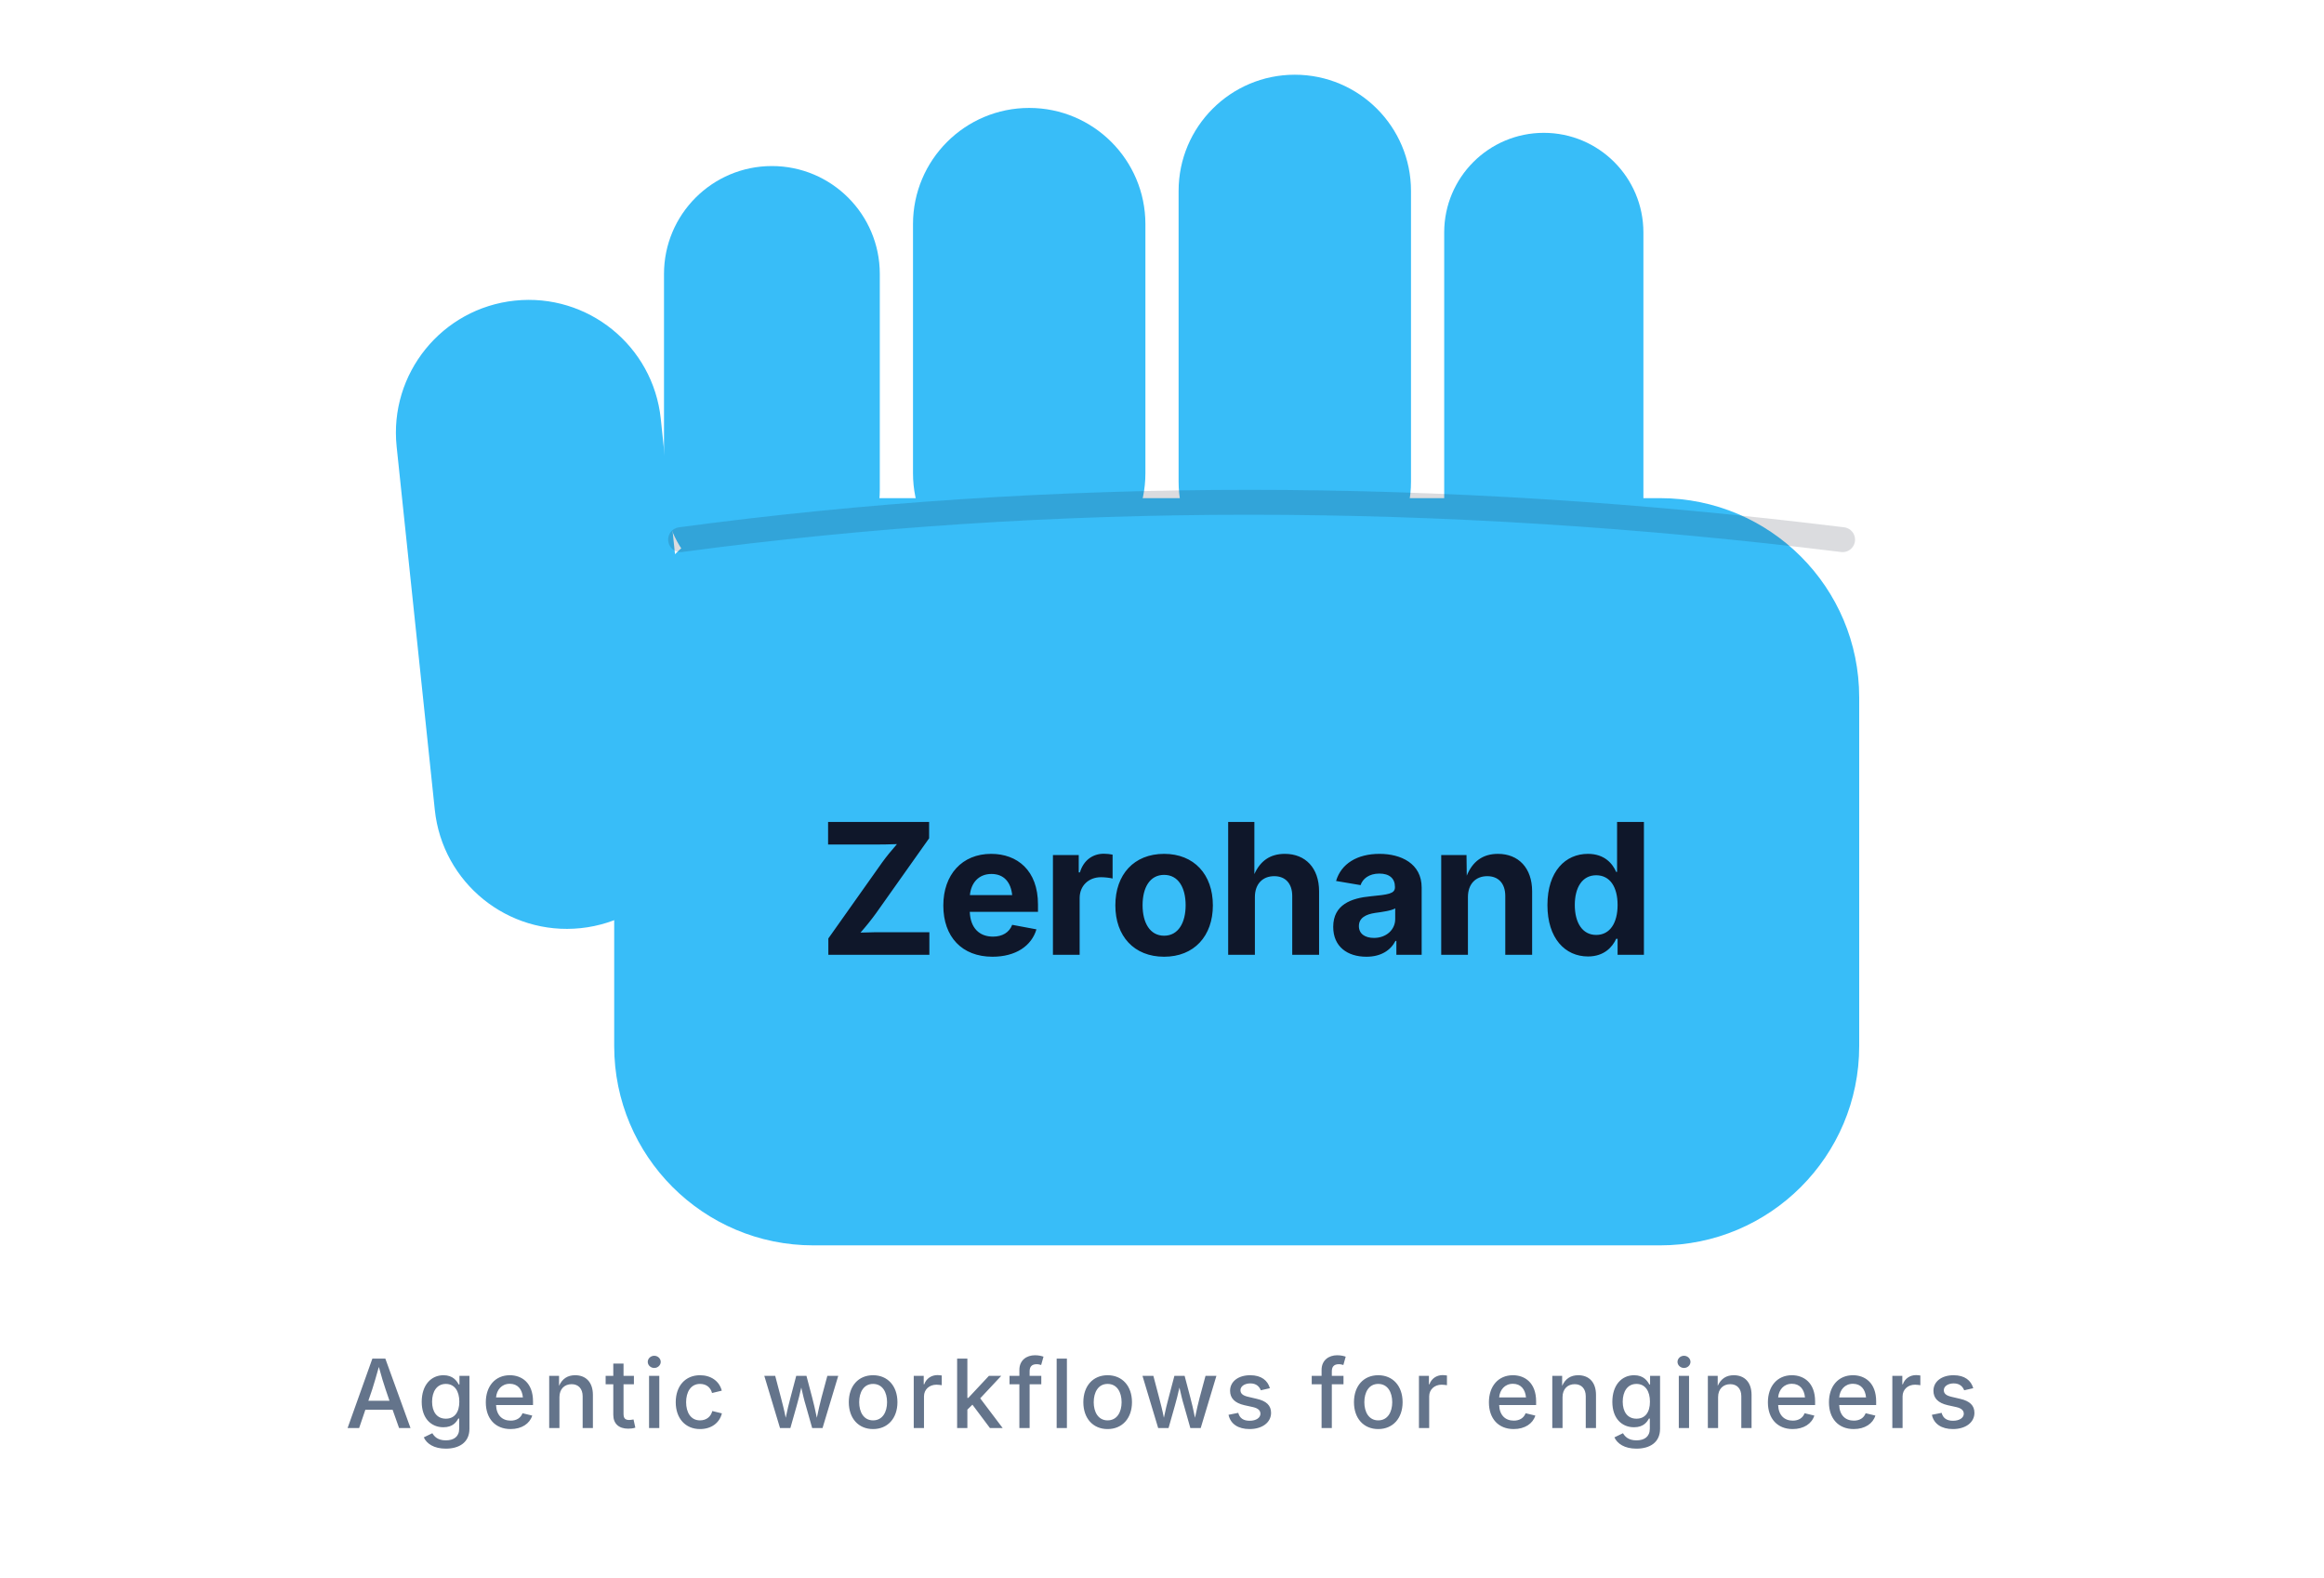
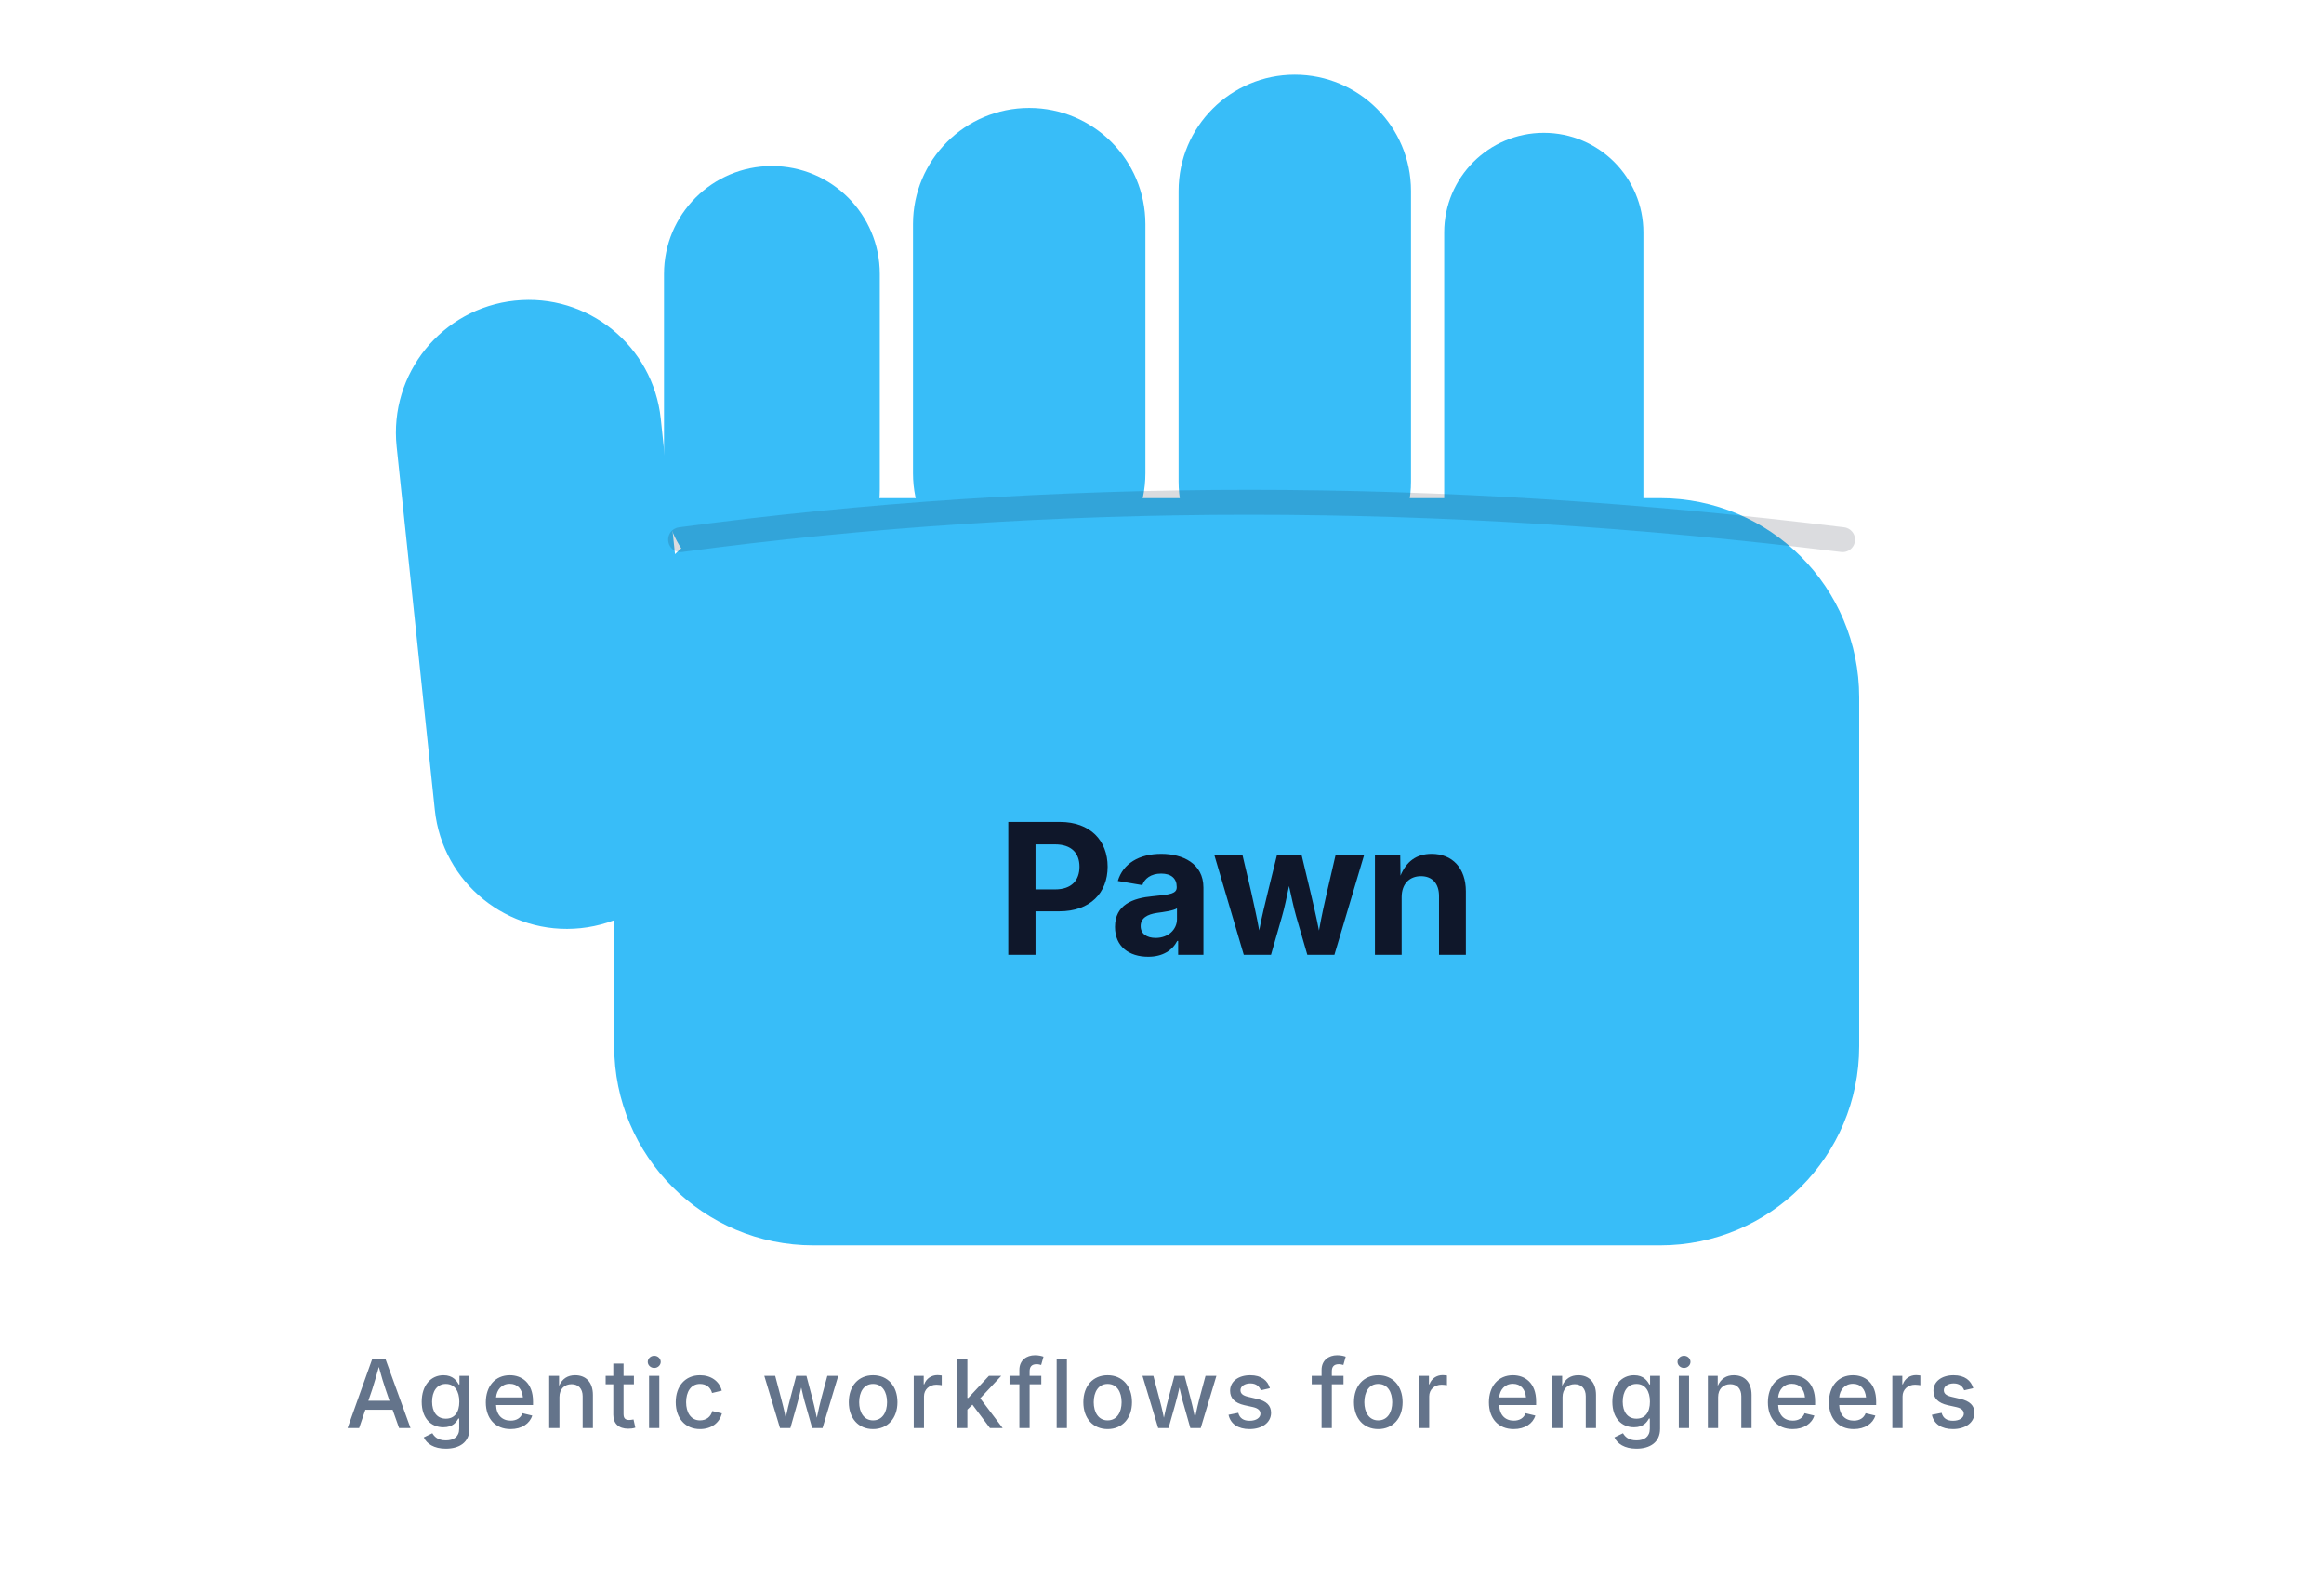
<svg xmlns="http://www.w3.org/2000/svg" viewBox="0 0 280 190">
  <rect x="50" y="36" width="32" height="76" rx="16" fill="#38bdf8" transform="rotate(-6 66 74)" />
  <rect x="80" y="20" width="26" height="52" rx="13" fill="#38bdf8" />
  <rect x="110" y="13" width="28" height="58" rx="14" fill="#38bdf8" />
  <rect x="142" y="9" width="28" height="63" rx="14" fill="#38bdf8" />
  <rect x="174" y="16" width="24" height="57" rx="12" fill="#38bdf8" />
  <rect x="74" y="60" width="150" height="90" rx="24" fill="#38bdf8" />
  <path d="M 82 65 Q 149 56 222 65" stroke="#0f172a" stroke-width="3" fill="none" stroke-linecap="round" opacity="0.15" />
-   <text x="149" y="115" text-anchor="middle" font-family="'Satoshi', -apple-system, BlinkMacSystemFont, 'Segoe UI', sans-serif" font-size="22" font-weight="700" fill="#0f172a" letter-spacing="-0.4">Zerohand</text>
+   <text x="149" y="115" text-anchor="middle" font-family="'Satoshi', -apple-system, BlinkMacSystemFont, 'Segoe UI', sans-serif" font-size="22" font-weight="700" fill="#0f172a" letter-spacing="-0.4">Pawn</text>
  <text x="140" y="172" text-anchor="middle" font-family="'Satoshi', -apple-system, BlinkMacSystemFont, 'Segoe UI', sans-serif" font-size="11.5" font-weight="500" fill="#64748b" letter-spacing="0.6">Agentic workflows for engineers</text>
</svg>
